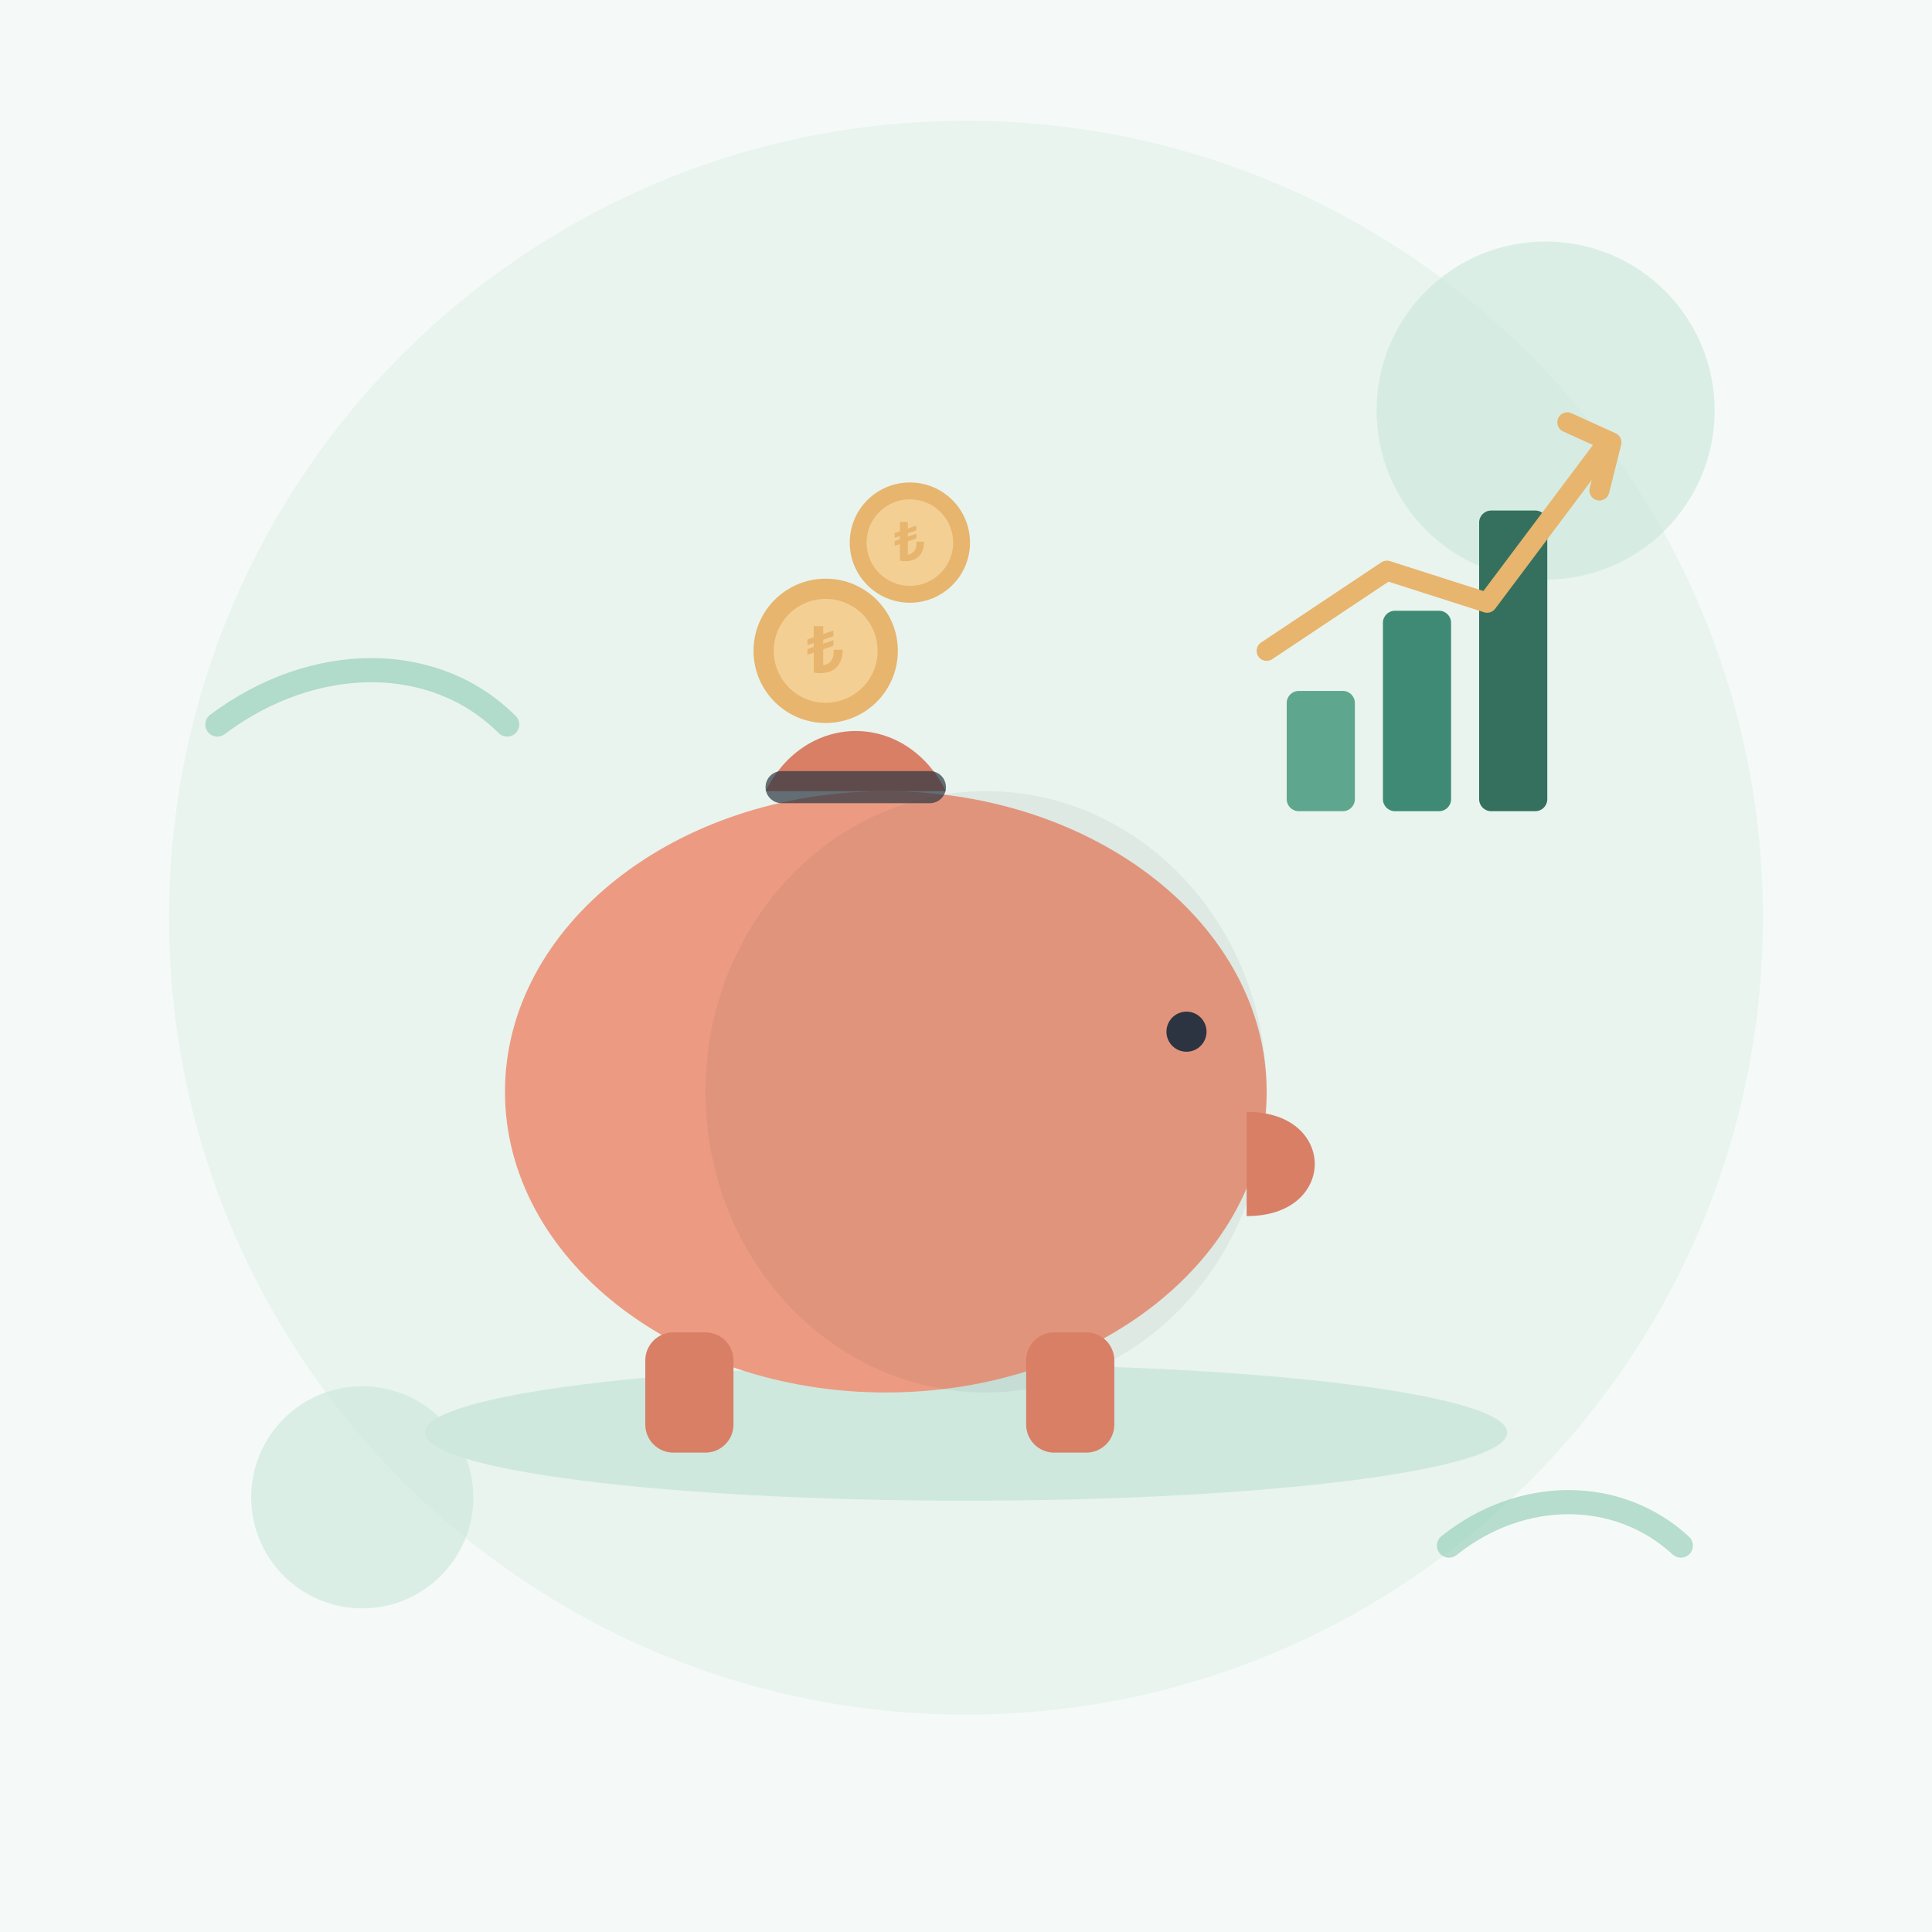
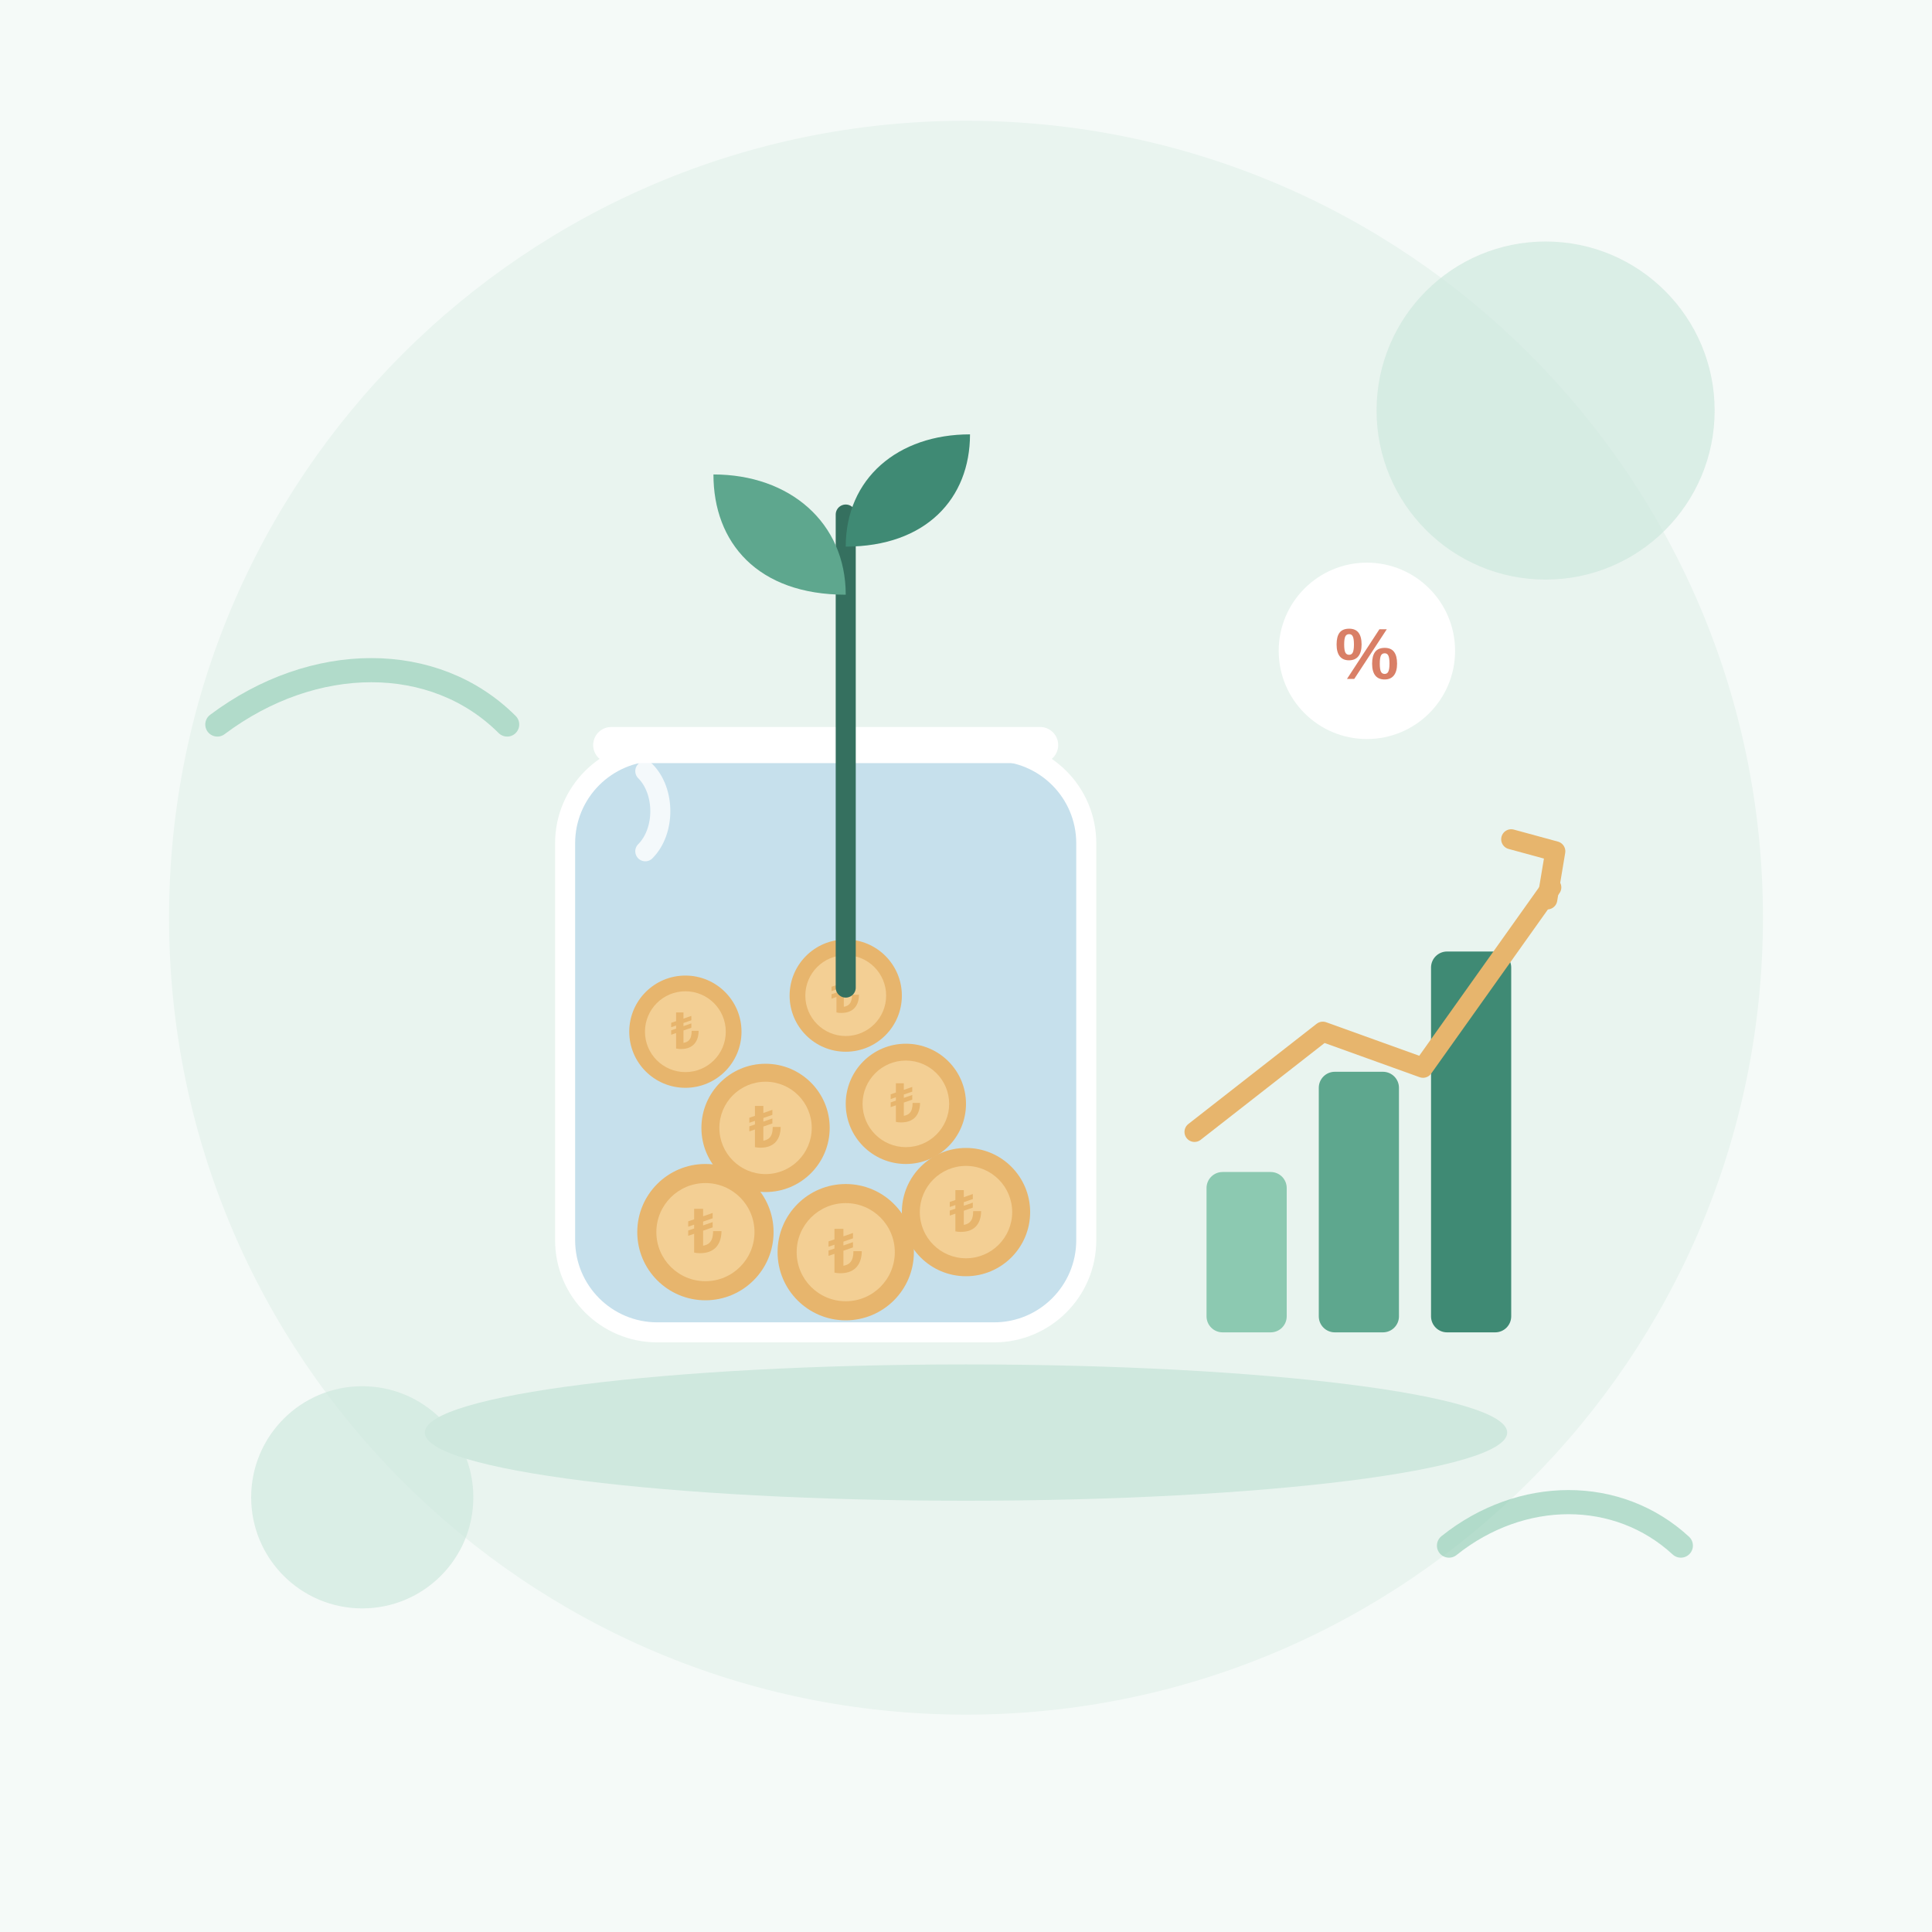
<svg xmlns="http://www.w3.org/2000/svg" viewBox="0 0 800 800" width="800" height="800">
  <rect width="800" height="800" fill="#f5faf8" />
  <circle cx="400" cy="380" r="330" fill="#e9f4ef" />
  <circle cx="640" cy="170" r="70" fill="#cfe8de" opacity=".7" />
  <circle cx="150" cy="620" r="46" fill="#cfe8de" opacity=".7" />
  <path d="M90 300c40-30 90-30 120 0" stroke="#8cc9b1" stroke-width="10" fill="none" stroke-linecap="round" opacity=".6" />
  <path d="M600 640c30-24 70-24 96 0" stroke="#8cc9b1" stroke-width="10" fill="none" stroke-linecap="round" opacity=".6" />
  <g transform="translate(68 62) scale(.83)">
    <ellipse cx="400" cy="640" rx="270" ry="34" fill="#cfe8de" />
-     <g transform="translate(360 470)">
-       <ellipse rx="190" ry="150" fill="#ec9b82" />
-       <ellipse cx="50" rx="140" ry="150" fill="#000" opacity=".05" />
-       <circle cx="150" cy="-30" r="10" fill="#2b3440" />
-       <path d="M180 10c24 0 34 14 34 26s-10 26-34 26" fill="#d97f66" />
-       <path d="M-60-150c20-40 70-40 90 0z" fill="#d97f66" />
-       <rect x="-60" y="-160" width="90" height="16" rx="8" fill="#2b3440" opacity=".7" />
-       <rect x="-120" y="120" width="44" height="60" rx="14" fill="#d97f66" />
-       <rect x="70" y="120" width="44" height="60" rx="14" fill="#d97f66" />
+     <g transform="translate(330 470)">
+       <rect x="-130" y="-170" width="260" height="290" rx="46" fill="#a9cfe9" opacity=".55" />
+       <rect x="-130" y="-170" width="260" height="290" rx="46" fill="none" stroke="#fff" stroke-width="10" />
+       <rect x="-116" y="-182" width="232" height="18" rx="9" fill="#fff" />
+       <g transform="translate(-60 70)">
+         <circle r="34" fill="#e7b56d" />
+         <circle r="24.48" fill="#f3cf94" />
+         <text y="10.2" text-anchor="middle" font-family="Arial,sans-serif" font-weight="700" font-size="30.6" fill="#e7b56d">₺</text>
+       </g>
+       <g transform="translate(10 80)">
+         <circle r="34" fill="#e7b56d" />
+         <circle r="24.48" fill="#f3cf94" />
+         <text y="10.2" text-anchor="middle" font-family="Arial,sans-serif" font-weight="700" font-size="30.6" fill="#e7b56d">₺</text>
+       </g>
+       <g transform="translate(70 60)">
+         <circle r="32" fill="#e7b56d" />
+         <circle r="23.04" fill="#f3cf94" />
+         <text y="9.6" text-anchor="middle" font-family="Arial,sans-serif" font-weight="700" font-size="28.8" fill="#e7b56d">₺</text>
+       </g>
+       <g transform="translate(-30 18)">
+         <circle r="32" fill="#e7b56d" />
+         <circle r="23.04" fill="#f3cf94" />
+         <text y="9.6" text-anchor="middle" font-family="Arial,sans-serif" font-weight="700" font-size="28.8" fill="#e7b56d">₺</text>
+       </g>
+       <g transform="translate(40 6)">
+         <circle r="30" fill="#e7b56d" />
+         <circle r="21.6" fill="#f3cf94" />
+         <text y="9.0" text-anchor="middle" font-family="Arial,sans-serif" font-weight="700" font-size="27.0" fill="#e7b56d">₺</text>
+       </g>
+       <g transform="translate(-70 -30)">
+         <circle r="28" fill="#e7b56d" />
+         <circle r="20.16" fill="#f3cf94" />
+         <text y="8.4" text-anchor="middle" font-family="Arial,sans-serif" font-weight="700" font-size="25.2" fill="#e7b56d">₺</text>
+       </g>
+       <g transform="translate(10 -48)">
+         <circle r="28" fill="#e7b56d" />
+         <circle r="20.16" fill="#f3cf94" />
+         <text y="8.4" text-anchor="middle" font-family="Arial,sans-serif" font-weight="700" font-size="25.2" fill="#e7b56d">₺</text>
+       </g>
+       <path d="M-90-120c10-10 10-30 0-40" stroke="#fff" stroke-width="10" stroke-linecap="round" fill="none" opacity=".8" />
    </g>
-     <g transform="translate(330 250)">
-       <circle r="36" fill="#e7b56d" />
-       <circle r="25.92" fill="#f3cf94" />
-       <text y="10.8" text-anchor="middle" font-family="Arial,sans-serif" font-weight="700" font-size="32.4" fill="#e7b56d">₺</text>
+     <g transform="translate(340 418)">
+       <path d="M0 0v-236" stroke="#35705f" stroke-width="10" stroke-linecap="round" />
+       <path d="M0-196c-44 0-66-26-66-60 38 0 66 24 66 60z" fill="#5ea78e" />
+       <path d="M0-220c40 0 62-24 62-56-36 0-62 22-62 56z" fill="#3f8a74" />
    </g>
-     <g transform="translate(372 196)">
-       <circle r="30" fill="#e7b56d" />
-       <circle r="21.6" fill="#f3cf94" />
-       <text y="9.0" text-anchor="middle" font-family="Arial,sans-serif" font-weight="700" font-size="27.0" fill="#e7b56d">₺</text>
+     <g transform="translate(520 380)">
+       <rect x="0" y="130" width="40" height="80" rx="8" fill="#8cc9b1" />
+       <rect x="56" y="80" width="40" height="130" rx="8" fill="#5ea78e" />
+       <rect x="112" y="20" width="40" height="190" rx="8" fill="#3f8a74" />
+       <path d="M-6 110l64-50 50 18 64-90" fill="none" stroke="#e7b56d" stroke-width="10" stroke-linecap="round" stroke-linejoin="round" />
+       <path d="M152-36l22 6-4 24" fill="none" stroke="#e7b56d" stroke-width="10" stroke-linecap="round" stroke-linejoin="round" />
    </g>
-     <g transform="translate(560 150)">
-       <rect x="0" y="120" width="34" height="60" rx="6" fill="#5ea78e" />
-       <rect x="48" y="80" width="34" height="100" rx="6" fill="#3f8a74" />
-       <rect x="96" y="30" width="34" height="150" rx="6" fill="#35705f" />
-       <path d="M-10 100l60-40 50 16 60-80" fill="none" stroke="#e7b56d" stroke-width="10" stroke-linecap="round" stroke-linejoin="round" />
-       <path d="M140-14l22 10-6 24" fill="none" stroke="#e7b56d" stroke-width="10" stroke-linecap="round" stroke-linejoin="round" />
+     <g transform="translate(600 250)">
+       <circle r="44" fill="#fff" />
+       <text y="14" text-anchor="middle" font-family="Arial,sans-serif" font-weight="700" font-size="36" fill="#d97f66">%</text>
    </g>
  </g>
</svg>
